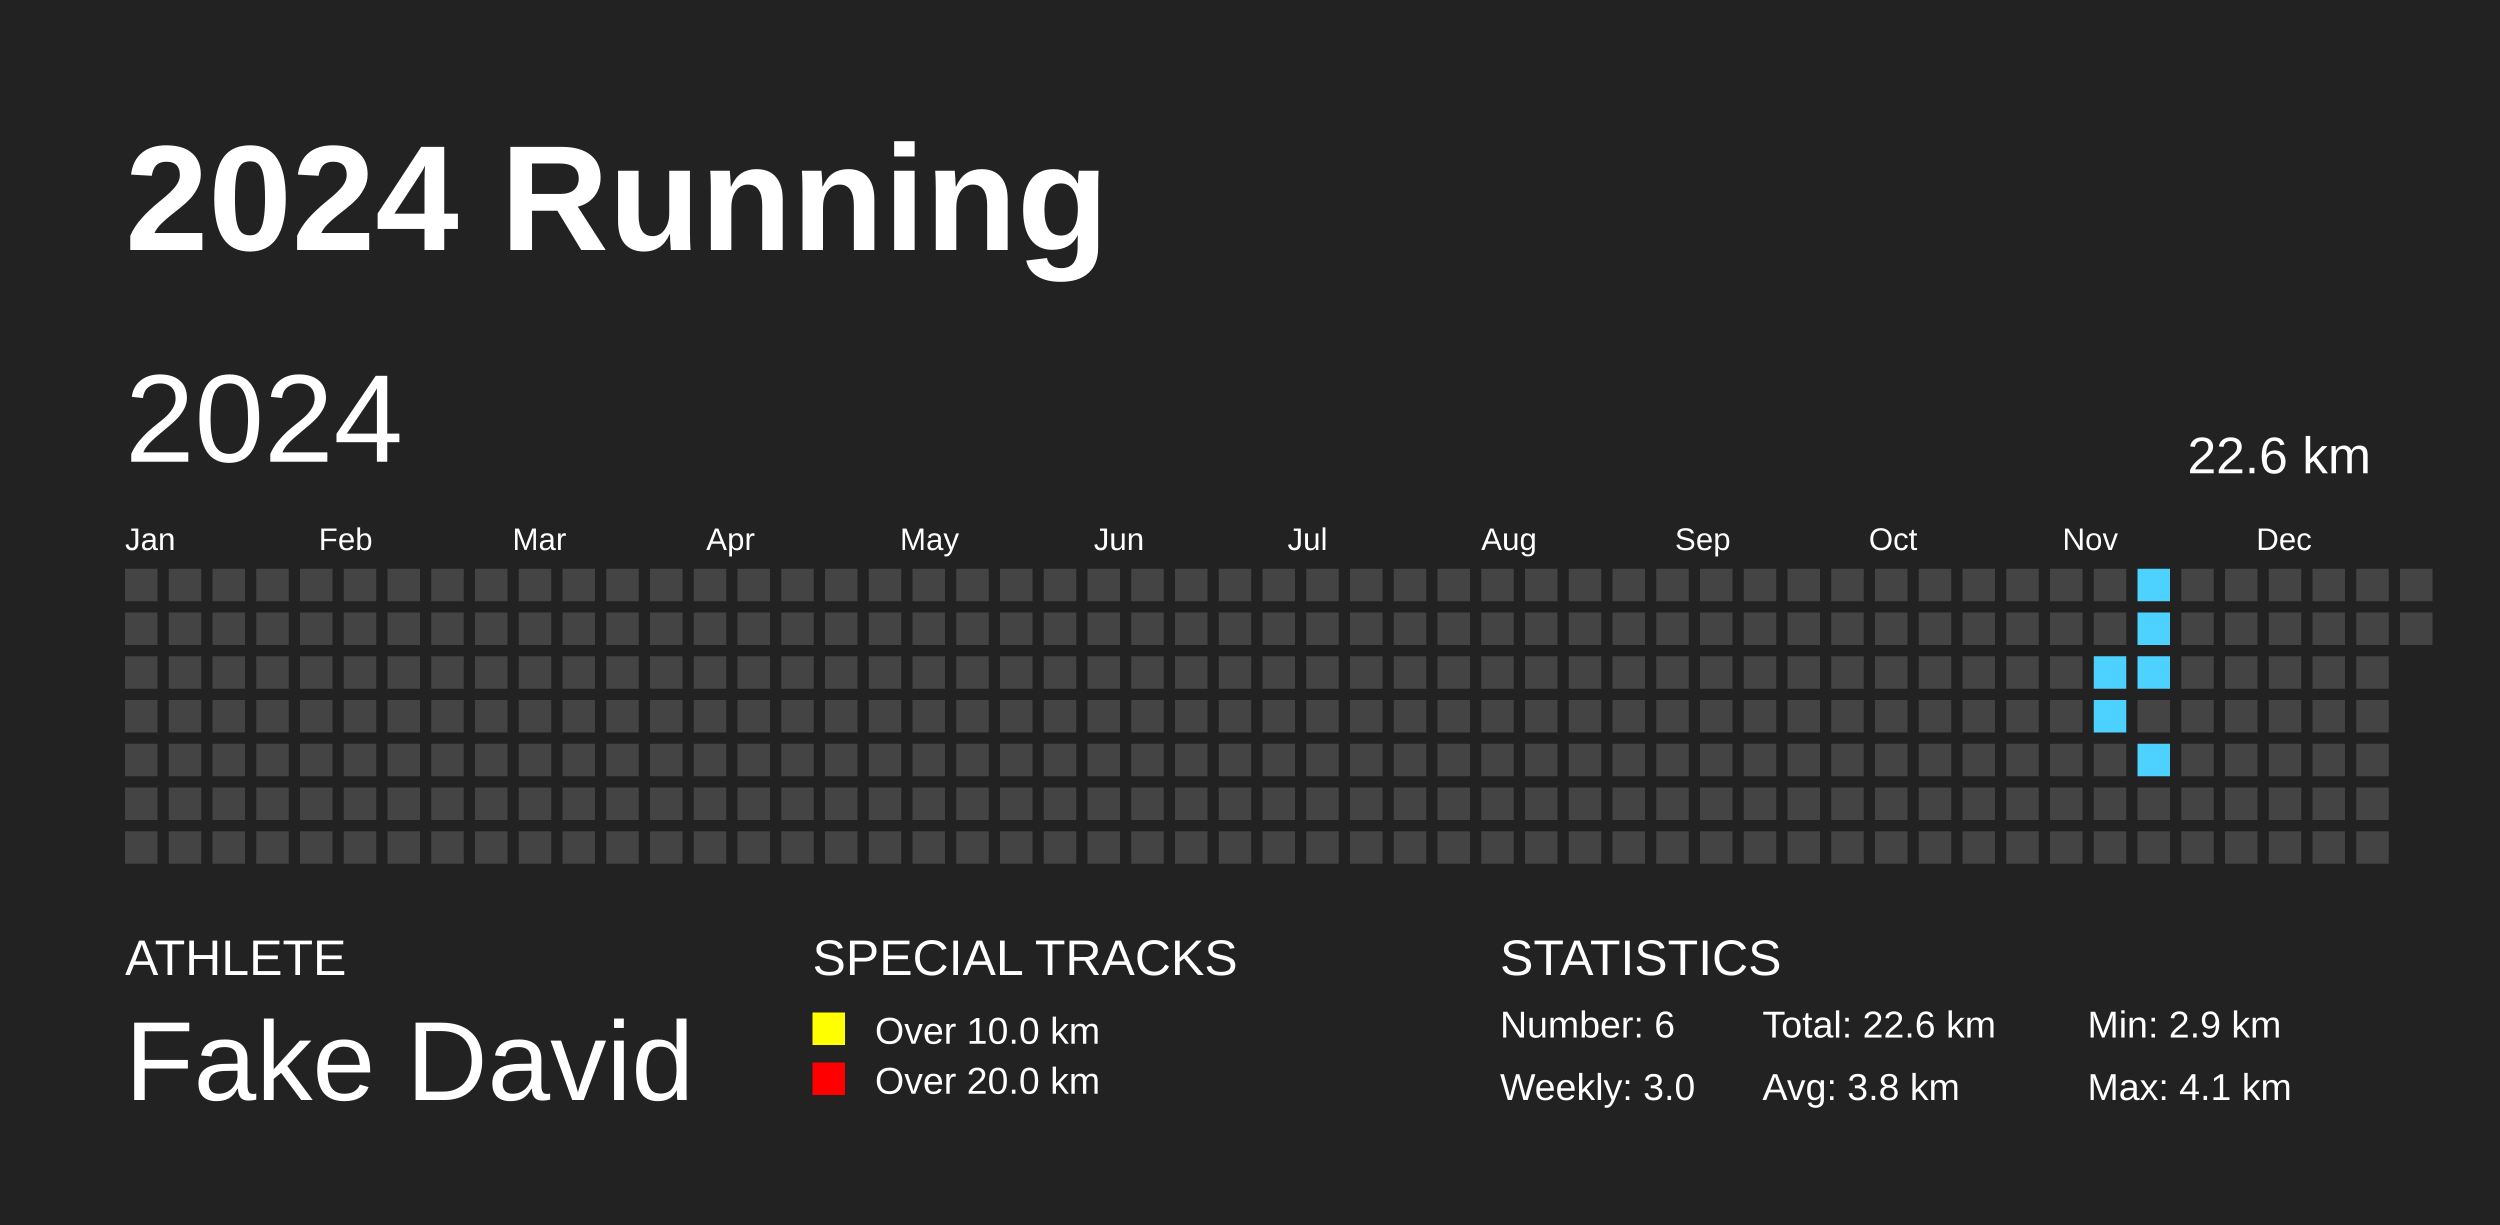
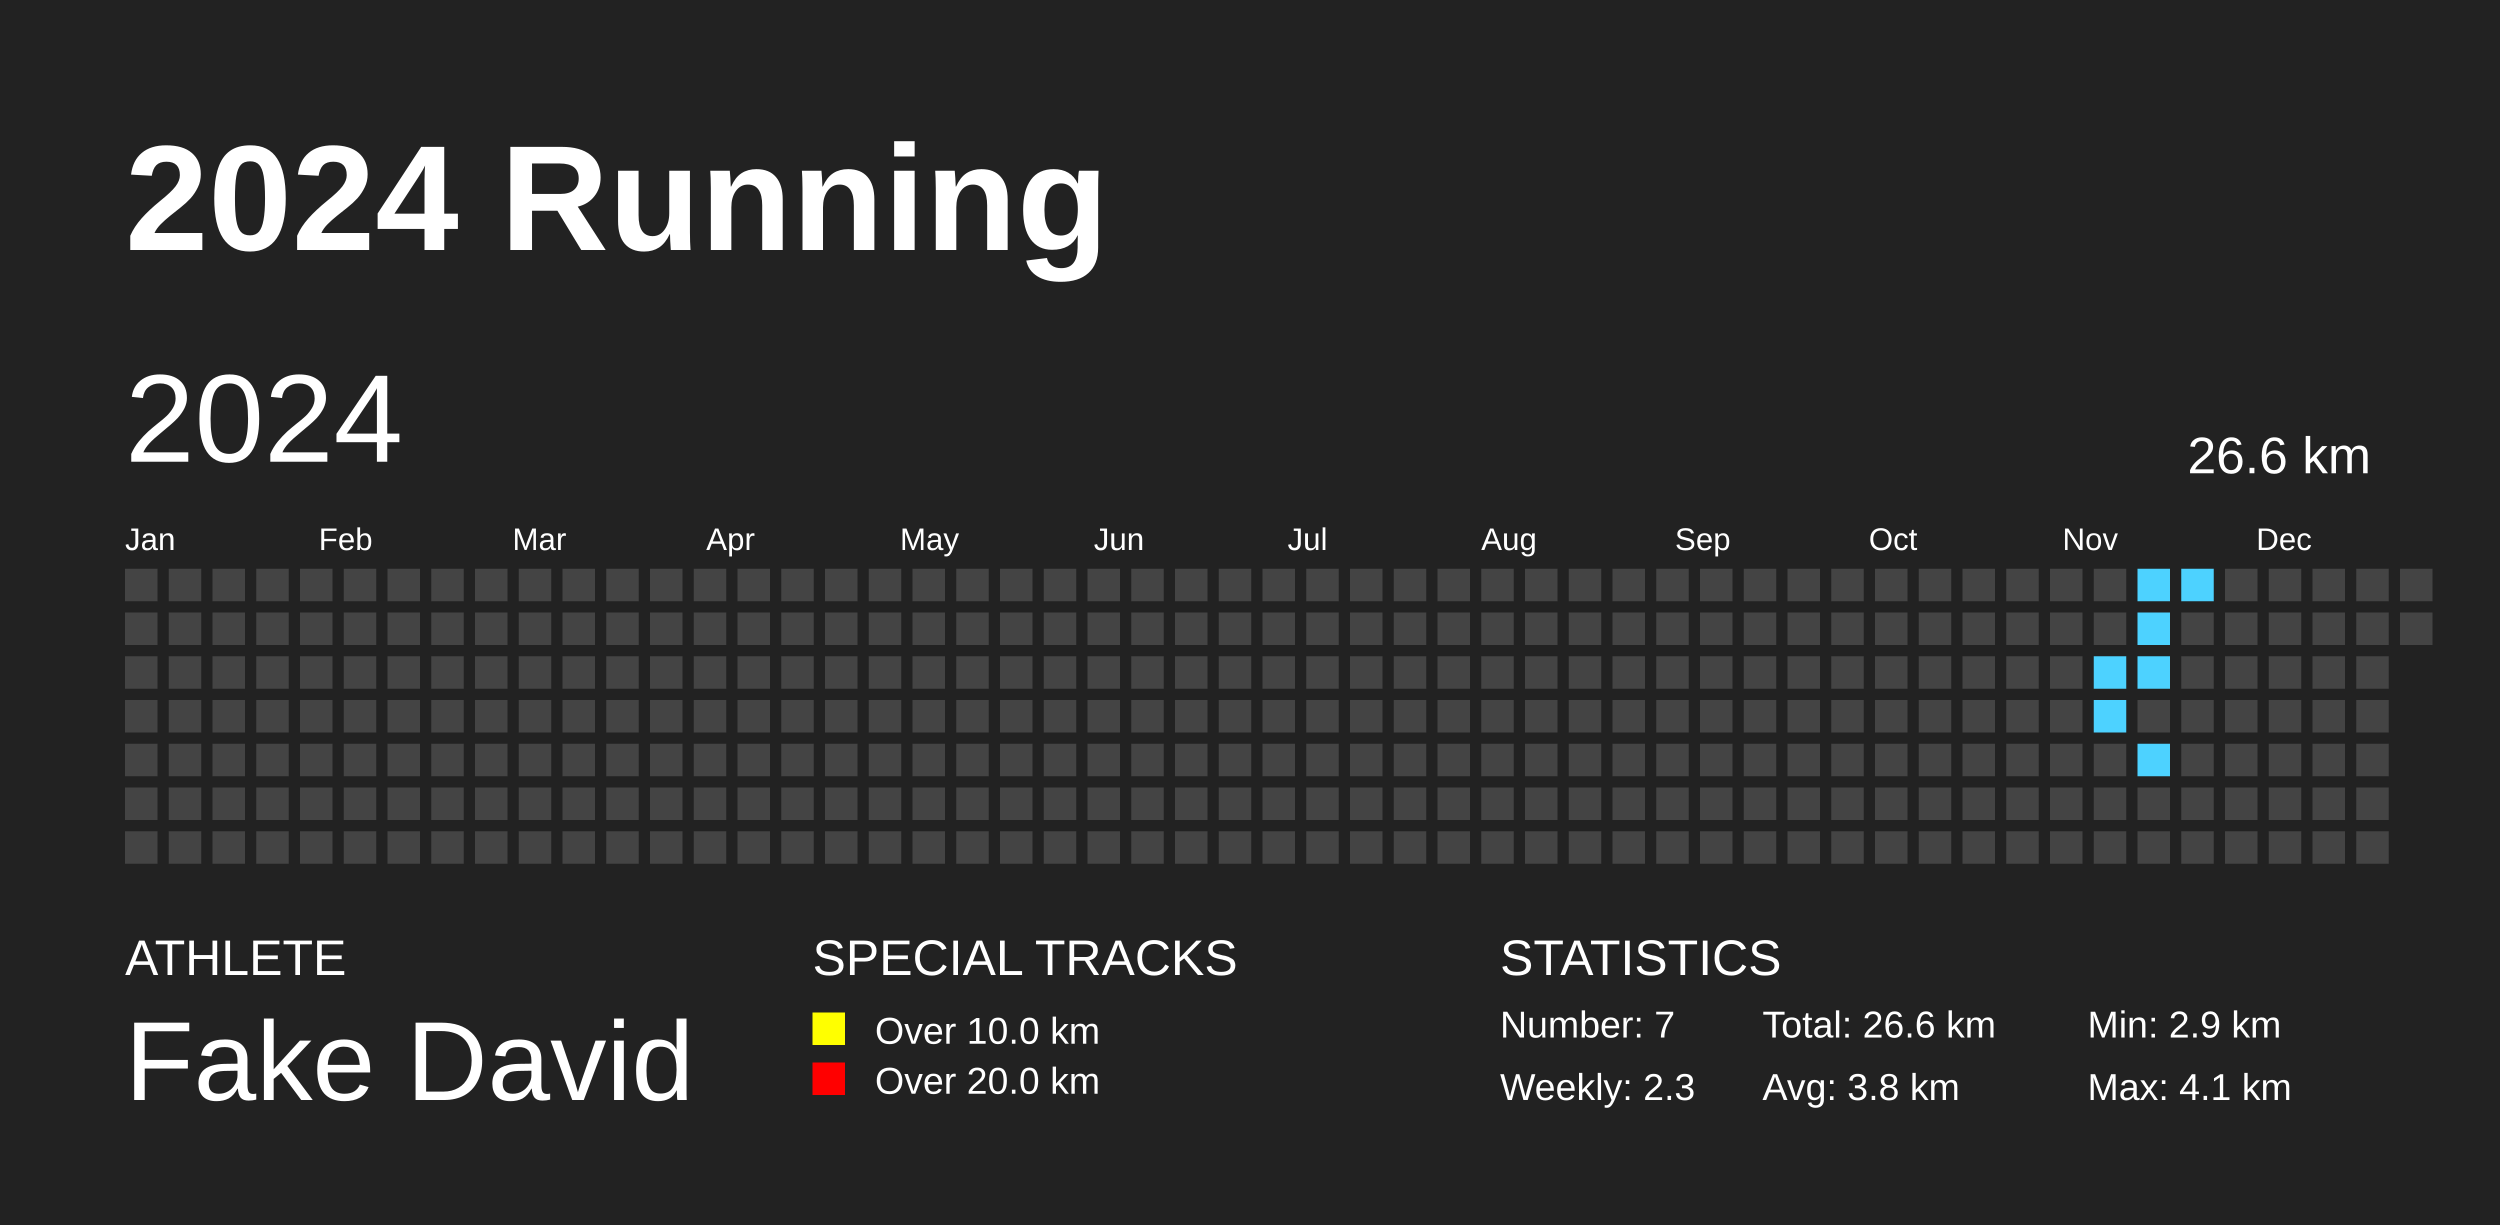
<svg xmlns="http://www.w3.org/2000/svg" baseProfile="full" height="98mm" version="1.1" viewBox="0,0,200,98" width="200mm">
  <defs />
  <rect fill="#222222" height="98" width="200" x="0" y="0" />
  <text fill="#FFFFFF" style="font-size:12px; font-family:Arial; font-weight:bold;" x="10" y="20">2024 Running</text>
  <text fill="#FFFFFF" style="font-size:4px; font-family:Arial" x="10" y="78">ATHLETE</text>
  <text fill="#FFFFFF" style="font-size:9px; font-family:Arial" x="10" y="88">Fake David</text>
  <text fill="#FFFFFF" style="font-size:4px; font-family:Arial" x="65" y="78">SPECIAL TRACKS</text>
  <rect fill="yellow" height="2.6" width="2.6" x="65" y="81" />
  <text fill="#FFFFFF" style="font-size:3px; font-family:Arial" x="70" y="83.5">Over 10.0 km</text>
  <rect fill="red" height="2.6" width="2.6" x="65" y="85" />
  <text fill="#FFFFFF" style="font-size:3px; font-family:Arial" x="70" y="87.5">Over 20.0 km</text>
  <text fill="#FFFFFF" style="font-size:4px; font-family:Arial" x="120" y="78">STATISTICS</text>
-   <text fill="#FFFFFF" style="font-size:3px; font-family:Arial" x="120" y="83">Number: 6</text>
-   <text fill="#FFFFFF" style="font-size:3px; font-family:Arial" x="120" y="88">Weekly: 3.0</text>
-   <text fill="#FFFFFF" style="font-size:3px; font-family:Arial" x="141" y="83">Total: 22.6 km</text>
+   <text fill="#FFFFFF" style="font-size:3px; font-family:Arial" x="120" y="83">Number: 7</text>
+   <text fill="#FFFFFF" style="font-size:3px; font-family:Arial" x="120" y="88">Weekly: 2.3</text>
+   <text fill="#FFFFFF" style="font-size:3px; font-family:Arial" x="141" y="83">Total: 26.6 km</text>
  <text fill="#FFFFFF" style="font-size:3px; font-family:Arial" x="141" y="88">Avg: 3.8 km</text>
  <text fill="#FFFFFF" style="font-size:3px; font-family:Arial" x="167" y="83">Min: 2.9 km</text>
  <text fill="#FFFFFF" style="font-size:3px; font-family:Arial" x="167" y="88">Max: 4.1 km</text>
  <text dominant-baseline="hanging" fill="#FFFFFF" style="font-size:10.0px; font-family:Arial;" x="10" y="30">2024</text>
-   <text dominant-baseline="hanging" fill="#FFFFFF" style="font-size:4.125px; font-family:Arial;" x="175" y="35">22.6 km</text>
+   <text dominant-baseline="hanging" fill="#FFFFFF" style="font-size:4.125px; font-family:Arial;" x="175" y="35">26.6 km</text>
  <text fill="#FFFFFF" style="font-size:2.5px; font-family:Arial" x="10.0" y="44">Jan</text>
  <text fill="#FFFFFF" style="font-size:2.5px; font-family:Arial" x="25.5" y="44">Feb</text>
  <text fill="#FFFFFF" style="font-size:2.5px; font-family:Arial" x="41.0" y="44">Mar</text>
  <text fill="#FFFFFF" style="font-size:2.5px; font-family:Arial" x="56.5" y="44">Apr</text>
  <text fill="#FFFFFF" style="font-size:2.5px; font-family:Arial" x="72.0" y="44">May</text>
  <text fill="#FFFFFF" style="font-size:2.5px; font-family:Arial" x="87.5" y="44">Jun</text>
  <text fill="#FFFFFF" style="font-size:2.5px; font-family:Arial" x="103.0" y="44">Jul</text>
  <text fill="#FFFFFF" style="font-size:2.5px; font-family:Arial" x="118.5" y="44">Aug</text>
  <text fill="#FFFFFF" style="font-size:2.5px; font-family:Arial" x="134.0" y="44">Sep</text>
  <text fill="#FFFFFF" style="font-size:2.5px; font-family:Arial" x="149.5" y="44">Oct</text>
  <text fill="#FFFFFF" style="font-size:2.5px; font-family:Arial" x="165.0" y="44">Nov</text>
  <text fill="#FFFFFF" style="font-size:2.5px; font-family:Arial" x="180.5" y="44">Dec</text>
  <rect fill="#444444" height="2.6" width="2.6" x="10.0" y="45.5" />
  <rect fill="#444444" height="2.6" width="2.6" x="10.0" y="49.0" />
  <rect fill="#444444" height="2.6" width="2.6" x="10.0" y="52.5" />
  <rect fill="#444444" height="2.6" width="2.6" x="10.0" y="56.0" />
  <rect fill="#444444" height="2.6" width="2.6" x="10.0" y="59.5" />
  <rect fill="#444444" height="2.6" width="2.6" x="10.0" y="63.0" />
  <rect fill="#444444" height="2.6" width="2.6" x="10.0" y="66.5" />
  <rect fill="#444444" height="2.6" width="2.6" x="13.5" y="45.5" />
  <rect fill="#444444" height="2.6" width="2.6" x="13.5" y="49.0" />
  <rect fill="#444444" height="2.6" width="2.6" x="13.5" y="52.5" />
  <rect fill="#444444" height="2.6" width="2.6" x="13.5" y="56.0" />
  <rect fill="#444444" height="2.6" width="2.6" x="13.5" y="59.5" />
  <rect fill="#444444" height="2.6" width="2.6" x="13.5" y="63.0" />
  <rect fill="#444444" height="2.6" width="2.6" x="13.5" y="66.5" />
  <rect fill="#444444" height="2.6" width="2.6" x="17.0" y="45.5" />
  <rect fill="#444444" height="2.6" width="2.6" x="17.0" y="49.0" />
  <rect fill="#444444" height="2.6" width="2.6" x="17.0" y="52.5" />
  <rect fill="#444444" height="2.6" width="2.6" x="17.0" y="56.0" />
  <rect fill="#444444" height="2.6" width="2.6" x="17.0" y="59.5" />
  <rect fill="#444444" height="2.6" width="2.6" x="17.0" y="63.0" />
  <rect fill="#444444" height="2.6" width="2.6" x="17.0" y="66.5" />
  <rect fill="#444444" height="2.6" width="2.6" x="20.5" y="45.5" />
  <rect fill="#444444" height="2.6" width="2.6" x="20.5" y="49.0" />
  <rect fill="#444444" height="2.6" width="2.6" x="20.5" y="52.5" />
  <rect fill="#444444" height="2.6" width="2.6" x="20.5" y="56.0" />
  <rect fill="#444444" height="2.6" width="2.6" x="20.5" y="59.5" />
  <rect fill="#444444" height="2.6" width="2.6" x="20.5" y="63.0" />
  <rect fill="#444444" height="2.6" width="2.6" x="20.5" y="66.5" />
  <rect fill="#444444" height="2.6" width="2.6" x="24.0" y="45.5" />
  <rect fill="#444444" height="2.6" width="2.6" x="24.0" y="49.0" />
  <rect fill="#444444" height="2.6" width="2.6" x="24.0" y="52.5" />
  <rect fill="#444444" height="2.6" width="2.6" x="24.0" y="56.0" />
  <rect fill="#444444" height="2.6" width="2.6" x="24.0" y="59.5" />
  <rect fill="#444444" height="2.6" width="2.6" x="24.0" y="63.0" />
  <rect fill="#444444" height="2.6" width="2.6" x="24.0" y="66.5" />
  <rect fill="#444444" height="2.6" width="2.6" x="27.5" y="45.5" />
  <rect fill="#444444" height="2.6" width="2.6" x="27.5" y="49.0" />
  <rect fill="#444444" height="2.6" width="2.6" x="27.5" y="52.5" />
  <rect fill="#444444" height="2.6" width="2.6" x="27.5" y="56.0" />
  <rect fill="#444444" height="2.6" width="2.6" x="27.5" y="59.5" />
  <rect fill="#444444" height="2.6" width="2.6" x="27.5" y="63.0" />
  <rect fill="#444444" height="2.6" width="2.6" x="27.5" y="66.5" />
  <rect fill="#444444" height="2.6" width="2.6" x="31.0" y="45.5" />
  <rect fill="#444444" height="2.6" width="2.6" x="31.0" y="49.0" />
  <rect fill="#444444" height="2.6" width="2.6" x="31.0" y="52.5" />
  <rect fill="#444444" height="2.6" width="2.6" x="31.0" y="56.0" />
  <rect fill="#444444" height="2.6" width="2.6" x="31.0" y="59.5" />
  <rect fill="#444444" height="2.6" width="2.6" x="31.0" y="63.0" />
  <rect fill="#444444" height="2.6" width="2.6" x="31.0" y="66.5" />
  <rect fill="#444444" height="2.6" width="2.6" x="34.5" y="45.5" />
  <rect fill="#444444" height="2.6" width="2.6" x="34.5" y="49.0" />
  <rect fill="#444444" height="2.6" width="2.6" x="34.5" y="52.5" />
  <rect fill="#444444" height="2.6" width="2.6" x="34.5" y="56.0" />
  <rect fill="#444444" height="2.6" width="2.6" x="34.5" y="59.5" />
  <rect fill="#444444" height="2.6" width="2.6" x="34.5" y="63.0" />
  <rect fill="#444444" height="2.6" width="2.6" x="34.5" y="66.5" />
  <rect fill="#444444" height="2.6" width="2.6" x="38.0" y="45.5" />
  <rect fill="#444444" height="2.6" width="2.6" x="38.0" y="49.0" />
  <rect fill="#444444" height="2.6" width="2.6" x="38.0" y="52.5" />
  <rect fill="#444444" height="2.6" width="2.6" x="38.0" y="56.0" />
  <rect fill="#444444" height="2.6" width="2.6" x="38.0" y="59.5" />
  <rect fill="#444444" height="2.6" width="2.6" x="38.0" y="63.0" />
  <rect fill="#444444" height="2.6" width="2.6" x="38.0" y="66.5" />
  <rect fill="#444444" height="2.6" width="2.6" x="41.5" y="45.5" />
  <rect fill="#444444" height="2.6" width="2.6" x="41.5" y="49.0" />
  <rect fill="#444444" height="2.6" width="2.6" x="41.5" y="52.5" />
  <rect fill="#444444" height="2.6" width="2.6" x="41.5" y="56.0" />
  <rect fill="#444444" height="2.6" width="2.6" x="41.5" y="59.5" />
  <rect fill="#444444" height="2.6" width="2.6" x="41.5" y="63.0" />
  <rect fill="#444444" height="2.6" width="2.6" x="41.5" y="66.5" />
  <rect fill="#444444" height="2.6" width="2.6" x="45.0" y="45.5" />
  <rect fill="#444444" height="2.6" width="2.6" x="45.0" y="49.0" />
  <rect fill="#444444" height="2.6" width="2.6" x="45.0" y="52.5" />
  <rect fill="#444444" height="2.6" width="2.6" x="45.0" y="56.0" />
  <rect fill="#444444" height="2.6" width="2.6" x="45.0" y="59.5" />
  <rect fill="#444444" height="2.6" width="2.6" x="45.0" y="63.0" />
  <rect fill="#444444" height="2.6" width="2.6" x="45.0" y="66.5" />
  <rect fill="#444444" height="2.6" width="2.6" x="48.5" y="45.5" />
  <rect fill="#444444" height="2.6" width="2.6" x="48.5" y="49.0" />
  <rect fill="#444444" height="2.6" width="2.6" x="48.5" y="52.5" />
  <rect fill="#444444" height="2.6" width="2.6" x="48.5" y="56.0" />
  <rect fill="#444444" height="2.6" width="2.6" x="48.5" y="59.5" />
  <rect fill="#444444" height="2.6" width="2.6" x="48.5" y="63.0" />
  <rect fill="#444444" height="2.6" width="2.6" x="48.5" y="66.5" />
  <rect fill="#444444" height="2.6" width="2.6" x="52.0" y="45.5" />
  <rect fill="#444444" height="2.6" width="2.6" x="52.0" y="49.0" />
  <rect fill="#444444" height="2.6" width="2.6" x="52.0" y="52.5" />
  <rect fill="#444444" height="2.6" width="2.6" x="52.0" y="56.0" />
  <rect fill="#444444" height="2.6" width="2.6" x="52.0" y="59.5" />
  <rect fill="#444444" height="2.6" width="2.6" x="52.0" y="63.0" />
  <rect fill="#444444" height="2.6" width="2.6" x="52.0" y="66.5" />
  <rect fill="#444444" height="2.6" width="2.6" x="55.5" y="45.5" />
  <rect fill="#444444" height="2.6" width="2.6" x="55.5" y="49.0" />
  <rect fill="#444444" height="2.6" width="2.6" x="55.5" y="52.5" />
  <rect fill="#444444" height="2.6" width="2.6" x="55.5" y="56.0" />
  <rect fill="#444444" height="2.6" width="2.6" x="55.5" y="59.5" />
  <rect fill="#444444" height="2.6" width="2.6" x="55.5" y="63.0" />
  <rect fill="#444444" height="2.6" width="2.6" x="55.5" y="66.5" />
  <rect fill="#444444" height="2.6" width="2.6" x="59.0" y="45.5" />
  <rect fill="#444444" height="2.6" width="2.6" x="59.0" y="49.0" />
  <rect fill="#444444" height="2.6" width="2.6" x="59.0" y="52.5" />
  <rect fill="#444444" height="2.6" width="2.6" x="59.0" y="56.0" />
  <rect fill="#444444" height="2.6" width="2.6" x="59.0" y="59.5" />
  <rect fill="#444444" height="2.6" width="2.6" x="59.0" y="63.0" />
  <rect fill="#444444" height="2.6" width="2.6" x="59.0" y="66.5" />
  <rect fill="#444444" height="2.6" width="2.6" x="62.5" y="45.5" />
  <rect fill="#444444" height="2.6" width="2.6" x="62.5" y="49.0" />
  <rect fill="#444444" height="2.6" width="2.6" x="62.5" y="52.5" />
  <rect fill="#444444" height="2.6" width="2.6" x="62.5" y="56.0" />
  <rect fill="#444444" height="2.6" width="2.6" x="62.5" y="59.5" />
  <rect fill="#444444" height="2.6" width="2.6" x="62.5" y="63.0" />
  <rect fill="#444444" height="2.6" width="2.6" x="62.5" y="66.5" />
  <rect fill="#444444" height="2.6" width="2.6" x="66.0" y="45.5" />
  <rect fill="#444444" height="2.6" width="2.6" x="66.0" y="49.0" />
  <rect fill="#444444" height="2.6" width="2.6" x="66.0" y="52.5" />
  <rect fill="#444444" height="2.6" width="2.6" x="66.0" y="56.0" />
  <rect fill="#444444" height="2.6" width="2.6" x="66.0" y="59.5" />
  <rect fill="#444444" height="2.6" width="2.6" x="66.0" y="63.0" />
  <rect fill="#444444" height="2.6" width="2.6" x="66.0" y="66.5" />
  <rect fill="#444444" height="2.6" width="2.6" x="69.5" y="45.5" />
  <rect fill="#444444" height="2.6" width="2.6" x="69.5" y="49.0" />
  <rect fill="#444444" height="2.6" width="2.6" x="69.5" y="52.5" />
  <rect fill="#444444" height="2.6" width="2.6" x="69.5" y="56.0" />
  <rect fill="#444444" height="2.6" width="2.6" x="69.5" y="59.5" />
  <rect fill="#444444" height="2.6" width="2.6" x="69.5" y="63.0" />
  <rect fill="#444444" height="2.6" width="2.6" x="69.5" y="66.5" />
  <rect fill="#444444" height="2.6" width="2.6" x="73.0" y="45.5" />
  <rect fill="#444444" height="2.6" width="2.6" x="73.0" y="49.0" />
  <rect fill="#444444" height="2.6" width="2.6" x="73.0" y="52.5" />
  <rect fill="#444444" height="2.6" width="2.6" x="73.0" y="56.0" />
  <rect fill="#444444" height="2.6" width="2.6" x="73.0" y="59.5" />
  <rect fill="#444444" height="2.6" width="2.6" x="73.0" y="63.0" />
  <rect fill="#444444" height="2.6" width="2.6" x="73.0" y="66.5" />
  <rect fill="#444444" height="2.6" width="2.6" x="76.5" y="45.5" />
  <rect fill="#444444" height="2.6" width="2.6" x="76.5" y="49.0" />
  <rect fill="#444444" height="2.6" width="2.6" x="76.5" y="52.5" />
  <rect fill="#444444" height="2.6" width="2.6" x="76.5" y="56.0" />
  <rect fill="#444444" height="2.6" width="2.6" x="76.5" y="59.5" />
  <rect fill="#444444" height="2.6" width="2.6" x="76.5" y="63.0" />
  <rect fill="#444444" height="2.6" width="2.6" x="76.5" y="66.5" />
  <rect fill="#444444" height="2.6" width="2.6" x="80.0" y="45.5" />
  <rect fill="#444444" height="2.6" width="2.6" x="80.0" y="49.0" />
  <rect fill="#444444" height="2.6" width="2.6" x="80.0" y="52.5" />
  <rect fill="#444444" height="2.6" width="2.6" x="80.0" y="56.0" />
  <rect fill="#444444" height="2.6" width="2.6" x="80.0" y="59.5" />
  <rect fill="#444444" height="2.6" width="2.6" x="80.0" y="63.0" />
  <rect fill="#444444" height="2.6" width="2.6" x="80.0" y="66.5" />
  <rect fill="#444444" height="2.6" width="2.6" x="83.5" y="45.5" />
  <rect fill="#444444" height="2.6" width="2.6" x="83.5" y="49.0" />
  <rect fill="#444444" height="2.6" width="2.6" x="83.5" y="52.5" />
  <rect fill="#444444" height="2.6" width="2.6" x="83.5" y="56.0" />
  <rect fill="#444444" height="2.6" width="2.6" x="83.5" y="59.5" />
  <rect fill="#444444" height="2.6" width="2.6" x="83.5" y="63.0" />
  <rect fill="#444444" height="2.6" width="2.6" x="83.5" y="66.5" />
  <rect fill="#444444" height="2.6" width="2.6" x="87.0" y="45.5" />
  <rect fill="#444444" height="2.6" width="2.6" x="87.0" y="49.0" />
  <rect fill="#444444" height="2.6" width="2.6" x="87.0" y="52.5" />
  <rect fill="#444444" height="2.6" width="2.6" x="87.0" y="56.0" />
  <rect fill="#444444" height="2.6" width="2.6" x="87.0" y="59.5" />
  <rect fill="#444444" height="2.6" width="2.6" x="87.0" y="63.0" />
  <rect fill="#444444" height="2.6" width="2.6" x="87.0" y="66.5" />
  <rect fill="#444444" height="2.6" width="2.6" x="90.5" y="45.5" />
  <rect fill="#444444" height="2.6" width="2.6" x="90.5" y="49.0" />
  <rect fill="#444444" height="2.6" width="2.6" x="90.5" y="52.5" />
  <rect fill="#444444" height="2.6" width="2.6" x="90.5" y="56.0" />
  <rect fill="#444444" height="2.6" width="2.6" x="90.5" y="59.5" />
  <rect fill="#444444" height="2.6" width="2.6" x="90.5" y="63.0" />
  <rect fill="#444444" height="2.6" width="2.6" x="90.5" y="66.5" />
  <rect fill="#444444" height="2.6" width="2.6" x="94.0" y="45.5" />
  <rect fill="#444444" height="2.6" width="2.6" x="94.0" y="49.0" />
  <rect fill="#444444" height="2.6" width="2.6" x="94.0" y="52.5" />
  <rect fill="#444444" height="2.6" width="2.6" x="94.0" y="56.0" />
  <rect fill="#444444" height="2.6" width="2.6" x="94.0" y="59.5" />
  <rect fill="#444444" height="2.6" width="2.6" x="94.0" y="63.0" />
  <rect fill="#444444" height="2.6" width="2.6" x="94.0" y="66.5" />
  <rect fill="#444444" height="2.6" width="2.6" x="97.5" y="45.5" />
  <rect fill="#444444" height="2.6" width="2.6" x="97.5" y="49.0" />
  <rect fill="#444444" height="2.6" width="2.6" x="97.5" y="52.5" />
  <rect fill="#444444" height="2.6" width="2.6" x="97.5" y="56.0" />
  <rect fill="#444444" height="2.6" width="2.6" x="97.5" y="59.5" />
  <rect fill="#444444" height="2.6" width="2.6" x="97.5" y="63.0" />
  <rect fill="#444444" height="2.6" width="2.6" x="97.5" y="66.5" />
  <rect fill="#444444" height="2.6" width="2.6" x="101.0" y="45.5" />
  <rect fill="#444444" height="2.6" width="2.6" x="101.0" y="49.0" />
  <rect fill="#444444" height="2.6" width="2.6" x="101.0" y="52.5" />
  <rect fill="#444444" height="2.6" width="2.6" x="101.0" y="56.0" />
  <rect fill="#444444" height="2.6" width="2.6" x="101.0" y="59.5" />
  <rect fill="#444444" height="2.6" width="2.6" x="101.0" y="63.0" />
  <rect fill="#444444" height="2.6" width="2.6" x="101.0" y="66.5" />
  <rect fill="#444444" height="2.6" width="2.6" x="104.5" y="45.5" />
  <rect fill="#444444" height="2.6" width="2.6" x="104.5" y="49.0" />
  <rect fill="#444444" height="2.6" width="2.6" x="104.5" y="52.5" />
  <rect fill="#444444" height="2.6" width="2.6" x="104.5" y="56.0" />
  <rect fill="#444444" height="2.6" width="2.6" x="104.5" y="59.5" />
  <rect fill="#444444" height="2.6" width="2.6" x="104.5" y="63.0" />
  <rect fill="#444444" height="2.6" width="2.6" x="104.5" y="66.5" />
  <rect fill="#444444" height="2.6" width="2.6" x="108.0" y="45.5" />
  <rect fill="#444444" height="2.6" width="2.6" x="108.0" y="49.0" />
  <rect fill="#444444" height="2.6" width="2.6" x="108.0" y="52.5" />
  <rect fill="#444444" height="2.6" width="2.6" x="108.0" y="56.0" />
  <rect fill="#444444" height="2.6" width="2.6" x="108.0" y="59.5" />
  <rect fill="#444444" height="2.6" width="2.6" x="108.0" y="63.0" />
  <rect fill="#444444" height="2.6" width="2.6" x="108.0" y="66.5" />
  <rect fill="#444444" height="2.6" width="2.6" x="111.5" y="45.5" />
  <rect fill="#444444" height="2.6" width="2.6" x="111.5" y="49.0" />
  <rect fill="#444444" height="2.6" width="2.6" x="111.5" y="52.5" />
  <rect fill="#444444" height="2.6" width="2.6" x="111.5" y="56.0" />
  <rect fill="#444444" height="2.6" width="2.6" x="111.5" y="59.5" />
  <rect fill="#444444" height="2.6" width="2.6" x="111.5" y="63.0" />
  <rect fill="#444444" height="2.6" width="2.6" x="111.5" y="66.5" />
  <rect fill="#444444" height="2.6" width="2.6" x="115.0" y="45.5" />
  <rect fill="#444444" height="2.6" width="2.6" x="115.0" y="49.0" />
  <rect fill="#444444" height="2.6" width="2.6" x="115.0" y="52.5" />
  <rect fill="#444444" height="2.6" width="2.6" x="115.0" y="56.0" />
  <rect fill="#444444" height="2.6" width="2.6" x="115.0" y="59.5" />
  <rect fill="#444444" height="2.6" width="2.6" x="115.0" y="63.0" />
  <rect fill="#444444" height="2.6" width="2.6" x="115.0" y="66.5" />
  <rect fill="#444444" height="2.6" width="2.6" x="118.5" y="45.5" />
  <rect fill="#444444" height="2.6" width="2.6" x="118.5" y="49.0" />
  <rect fill="#444444" height="2.6" width="2.6" x="118.5" y="52.5" />
  <rect fill="#444444" height="2.6" width="2.6" x="118.5" y="56.0" />
  <rect fill="#444444" height="2.6" width="2.6" x="118.5" y="59.5" />
  <rect fill="#444444" height="2.6" width="2.6" x="118.5" y="63.0" />
  <rect fill="#444444" height="2.6" width="2.6" x="118.5" y="66.5" />
  <rect fill="#444444" height="2.6" width="2.6" x="122.0" y="45.5" />
  <rect fill="#444444" height="2.6" width="2.6" x="122.0" y="49.0" />
  <rect fill="#444444" height="2.6" width="2.6" x="122.0" y="52.5" />
  <rect fill="#444444" height="2.6" width="2.6" x="122.0" y="56.0" />
  <rect fill="#444444" height="2.6" width="2.6" x="122.0" y="59.5" />
  <rect fill="#444444" height="2.6" width="2.6" x="122.0" y="63.0" />
  <rect fill="#444444" height="2.6" width="2.6" x="122.0" y="66.5" />
  <rect fill="#444444" height="2.6" width="2.6" x="125.5" y="45.5" />
  <rect fill="#444444" height="2.6" width="2.6" x="125.5" y="49.0" />
  <rect fill="#444444" height="2.6" width="2.6" x="125.5" y="52.5" />
  <rect fill="#444444" height="2.6" width="2.6" x="125.5" y="56.0" />
  <rect fill="#444444" height="2.6" width="2.6" x="125.5" y="59.5" />
  <rect fill="#444444" height="2.6" width="2.6" x="125.5" y="63.0" />
  <rect fill="#444444" height="2.6" width="2.6" x="125.5" y="66.5" />
  <rect fill="#444444" height="2.6" width="2.6" x="129.0" y="45.5" />
  <rect fill="#444444" height="2.6" width="2.6" x="129.0" y="49.0" />
  <rect fill="#444444" height="2.6" width="2.6" x="129.0" y="52.5" />
  <rect fill="#444444" height="2.6" width="2.6" x="129.0" y="56.0" />
  <rect fill="#444444" height="2.6" width="2.6" x="129.0" y="59.5" />
  <rect fill="#444444" height="2.6" width="2.6" x="129.0" y="63.0" />
  <rect fill="#444444" height="2.6" width="2.6" x="129.0" y="66.5" />
  <rect fill="#444444" height="2.6" width="2.6" x="132.5" y="45.5" />
  <rect fill="#444444" height="2.6" width="2.6" x="132.5" y="49.0" />
  <rect fill="#444444" height="2.6" width="2.6" x="132.5" y="52.5" />
  <rect fill="#444444" height="2.6" width="2.6" x="132.5" y="56.0" />
  <rect fill="#444444" height="2.6" width="2.6" x="132.5" y="59.5" />
  <rect fill="#444444" height="2.6" width="2.6" x="132.5" y="63.0" />
  <rect fill="#444444" height="2.6" width="2.6" x="132.5" y="66.5" />
  <rect fill="#444444" height="2.6" width="2.6" x="136.0" y="45.5" />
  <rect fill="#444444" height="2.6" width="2.6" x="136.0" y="49.0" />
  <rect fill="#444444" height="2.6" width="2.6" x="136.0" y="52.5" />
  <rect fill="#444444" height="2.6" width="2.6" x="136.0" y="56.0" />
  <rect fill="#444444" height="2.6" width="2.6" x="136.0" y="59.5" />
  <rect fill="#444444" height="2.6" width="2.6" x="136.0" y="63.0" />
  <rect fill="#444444" height="2.6" width="2.6" x="136.0" y="66.5" />
  <rect fill="#444444" height="2.6" width="2.6" x="139.5" y="45.5" />
  <rect fill="#444444" height="2.6" width="2.6" x="139.5" y="49.0" />
  <rect fill="#444444" height="2.6" width="2.6" x="139.5" y="52.5" />
  <rect fill="#444444" height="2.6" width="2.6" x="139.5" y="56.0" />
  <rect fill="#444444" height="2.6" width="2.6" x="139.5" y="59.5" />
  <rect fill="#444444" height="2.6" width="2.6" x="139.5" y="63.0" />
  <rect fill="#444444" height="2.6" width="2.6" x="139.5" y="66.5" />
  <rect fill="#444444" height="2.6" width="2.6" x="143.0" y="45.5" />
  <rect fill="#444444" height="2.6" width="2.6" x="143.0" y="49.0" />
  <rect fill="#444444" height="2.6" width="2.6" x="143.0" y="52.5" />
  <rect fill="#444444" height="2.6" width="2.6" x="143.0" y="56.0" />
  <rect fill="#444444" height="2.6" width="2.6" x="143.0" y="59.5" />
  <rect fill="#444444" height="2.6" width="2.6" x="143.0" y="63.0" />
  <rect fill="#444444" height="2.6" width="2.6" x="143.0" y="66.5" />
  <rect fill="#444444" height="2.6" width="2.6" x="146.5" y="45.5" />
  <rect fill="#444444" height="2.6" width="2.6" x="146.5" y="49.0" />
  <rect fill="#444444" height="2.6" width="2.6" x="146.5" y="52.5" />
  <rect fill="#444444" height="2.6" width="2.6" x="146.5" y="56.0" />
  <rect fill="#444444" height="2.6" width="2.6" x="146.5" y="59.5" />
  <rect fill="#444444" height="2.6" width="2.6" x="146.5" y="63.0" />
  <rect fill="#444444" height="2.6" width="2.6" x="146.5" y="66.5" />
  <rect fill="#444444" height="2.6" width="2.6" x="150.0" y="45.5" />
  <rect fill="#444444" height="2.6" width="2.6" x="150.0" y="49.0" />
  <rect fill="#444444" height="2.6" width="2.6" x="150.0" y="52.5" />
  <rect fill="#444444" height="2.6" width="2.6" x="150.0" y="56.0" />
  <rect fill="#444444" height="2.6" width="2.6" x="150.0" y="59.5" />
  <rect fill="#444444" height="2.6" width="2.6" x="150.0" y="63.0" />
  <rect fill="#444444" height="2.6" width="2.6" x="150.0" y="66.5" />
  <rect fill="#444444" height="2.6" width="2.6" x="153.5" y="45.5" />
  <rect fill="#444444" height="2.6" width="2.6" x="153.5" y="49.0" />
  <rect fill="#444444" height="2.6" width="2.6" x="153.5" y="52.5" />
  <rect fill="#444444" height="2.6" width="2.6" x="153.5" y="56.0" />
  <rect fill="#444444" height="2.6" width="2.6" x="153.5" y="59.5" />
  <rect fill="#444444" height="2.6" width="2.6" x="153.5" y="63.0" />
  <rect fill="#444444" height="2.6" width="2.6" x="153.5" y="66.5" />
  <rect fill="#444444" height="2.6" width="2.6" x="157.0" y="45.5" />
  <rect fill="#444444" height="2.6" width="2.6" x="157.0" y="49.0" />
  <rect fill="#444444" height="2.6" width="2.6" x="157.0" y="52.5" />
  <rect fill="#444444" height="2.6" width="2.6" x="157.0" y="56.0" />
  <rect fill="#444444" height="2.6" width="2.6" x="157.0" y="59.5" />
  <rect fill="#444444" height="2.6" width="2.6" x="157.0" y="63.0" />
  <rect fill="#444444" height="2.6" width="2.6" x="157.0" y="66.5" />
  <rect fill="#444444" height="2.6" width="2.6" x="160.5" y="45.5" />
  <rect fill="#444444" height="2.6" width="2.6" x="160.5" y="49.0" />
  <rect fill="#444444" height="2.6" width="2.6" x="160.5" y="52.5" />
  <rect fill="#444444" height="2.6" width="2.6" x="160.5" y="56.0" />
  <rect fill="#444444" height="2.6" width="2.6" x="160.5" y="59.5" />
  <rect fill="#444444" height="2.6" width="2.6" x="160.5" y="63.0" />
  <rect fill="#444444" height="2.6" width="2.6" x="160.5" y="66.5" />
  <rect fill="#444444" height="2.6" width="2.6" x="164.0" y="45.5" />
  <rect fill="#444444" height="2.6" width="2.6" x="164.0" y="49.0" />
  <rect fill="#444444" height="2.6" width="2.6" x="164.0" y="52.5" />
  <rect fill="#444444" height="2.6" width="2.6" x="164.0" y="56.0" />
  <rect fill="#444444" height="2.6" width="2.6" x="164.0" y="59.5" />
  <rect fill="#444444" height="2.6" width="2.6" x="164.0" y="63.0" />
  <rect fill="#444444" height="2.6" width="2.6" x="164.0" y="66.5" />
  <rect fill="#444444" height="2.6" width="2.6" x="167.5" y="45.5" />
  <rect fill="#444444" height="2.6" width="2.6" x="167.5" y="49.0" />
  <rect fill="#4DD2FF" height="2.6" width="2.6" x="167.5" y="52.5" />
  <rect fill="#4DD2FF" height="2.6" width="2.6" x="167.5" y="56.0" />
  <rect fill="#444444" height="2.6" width="2.6" x="167.5" y="59.5" />
  <rect fill="#444444" height="2.6" width="2.6" x="167.5" y="63.0" />
  <rect fill="#444444" height="2.6" width="2.6" x="167.5" y="66.5" />
  <rect fill="#4DD2FF" height="2.6" width="2.6" x="171.0" y="45.5" />
  <rect fill="#4DD2FF" height="2.6" width="2.6" x="171.0" y="49.0" />
  <rect fill="#4DD2FF" height="2.6" width="2.6" x="171.0" y="52.5" />
  <rect fill="#444444" height="2.6" width="2.6" x="171.0" y="56.0" />
  <rect fill="#4DD2FF" height="2.6" width="2.6" x="171.0" y="59.5" />
  <rect fill="#444444" height="2.6" width="2.6" x="171.0" y="63.0" />
  <rect fill="#444444" height="2.6" width="2.6" x="171.0" y="66.5" />
-   <rect fill="#444444" height="2.6" width="2.6" x="174.5" y="45.5" />
+   <rect fill="#4DD2FF" height="2.6" width="2.6" x="174.5" y="45.5" />
  <rect fill="#444444" height="2.6" width="2.6" x="174.5" y="49.0" />
  <rect fill="#444444" height="2.6" width="2.6" x="174.5" y="52.5" />
  <rect fill="#444444" height="2.6" width="2.6" x="174.5" y="56.0" />
  <rect fill="#444444" height="2.6" width="2.6" x="174.5" y="59.5" />
  <rect fill="#444444" height="2.6" width="2.6" x="174.5" y="63.0" />
  <rect fill="#444444" height="2.6" width="2.6" x="174.5" y="66.5" />
  <rect fill="#444444" height="2.6" width="2.6" x="178.0" y="45.5" />
  <rect fill="#444444" height="2.6" width="2.6" x="178.0" y="49.0" />
  <rect fill="#444444" height="2.6" width="2.6" x="178.0" y="52.5" />
  <rect fill="#444444" height="2.6" width="2.6" x="178.0" y="56.0" />
  <rect fill="#444444" height="2.6" width="2.6" x="178.0" y="59.5" />
  <rect fill="#444444" height="2.6" width="2.6" x="178.0" y="63.0" />
  <rect fill="#444444" height="2.6" width="2.6" x="178.0" y="66.5" />
  <rect fill="#444444" height="2.6" width="2.6" x="181.5" y="45.5" />
  <rect fill="#444444" height="2.6" width="2.6" x="181.5" y="49.0" />
  <rect fill="#444444" height="2.6" width="2.6" x="181.5" y="52.5" />
  <rect fill="#444444" height="2.6" width="2.6" x="181.5" y="56.0" />
  <rect fill="#444444" height="2.6" width="2.6" x="181.5" y="59.5" />
  <rect fill="#444444" height="2.6" width="2.6" x="181.5" y="63.0" />
  <rect fill="#444444" height="2.6" width="2.6" x="181.5" y="66.5" />
  <rect fill="#444444" height="2.6" width="2.6" x="185.0" y="45.5" />
  <rect fill="#444444" height="2.6" width="2.6" x="185.0" y="49.0" />
  <rect fill="#444444" height="2.6" width="2.6" x="185.0" y="52.5" />
  <rect fill="#444444" height="2.6" width="2.6" x="185.0" y="56.0" />
  <rect fill="#444444" height="2.6" width="2.6" x="185.0" y="59.5" />
  <rect fill="#444444" height="2.6" width="2.6" x="185.0" y="63.0" />
  <rect fill="#444444" height="2.6" width="2.6" x="185.0" y="66.5" />
  <rect fill="#444444" height="2.6" width="2.6" x="188.5" y="45.5" />
  <rect fill="#444444" height="2.6" width="2.6" x="188.5" y="49.0" />
  <rect fill="#444444" height="2.6" width="2.6" x="188.5" y="52.5" />
  <rect fill="#444444" height="2.6" width="2.6" x="188.5" y="56.0" />
  <rect fill="#444444" height="2.6" width="2.6" x="188.5" y="59.5" />
  <rect fill="#444444" height="2.6" width="2.6" x="188.5" y="63.0" />
  <rect fill="#444444" height="2.6" width="2.6" x="188.5" y="66.5" />
  <rect fill="#444444" height="2.6" width="2.6" x="192.0" y="45.5" />
  <rect fill="#444444" height="2.6" width="2.6" x="192.0" y="49.0" />
</svg>
